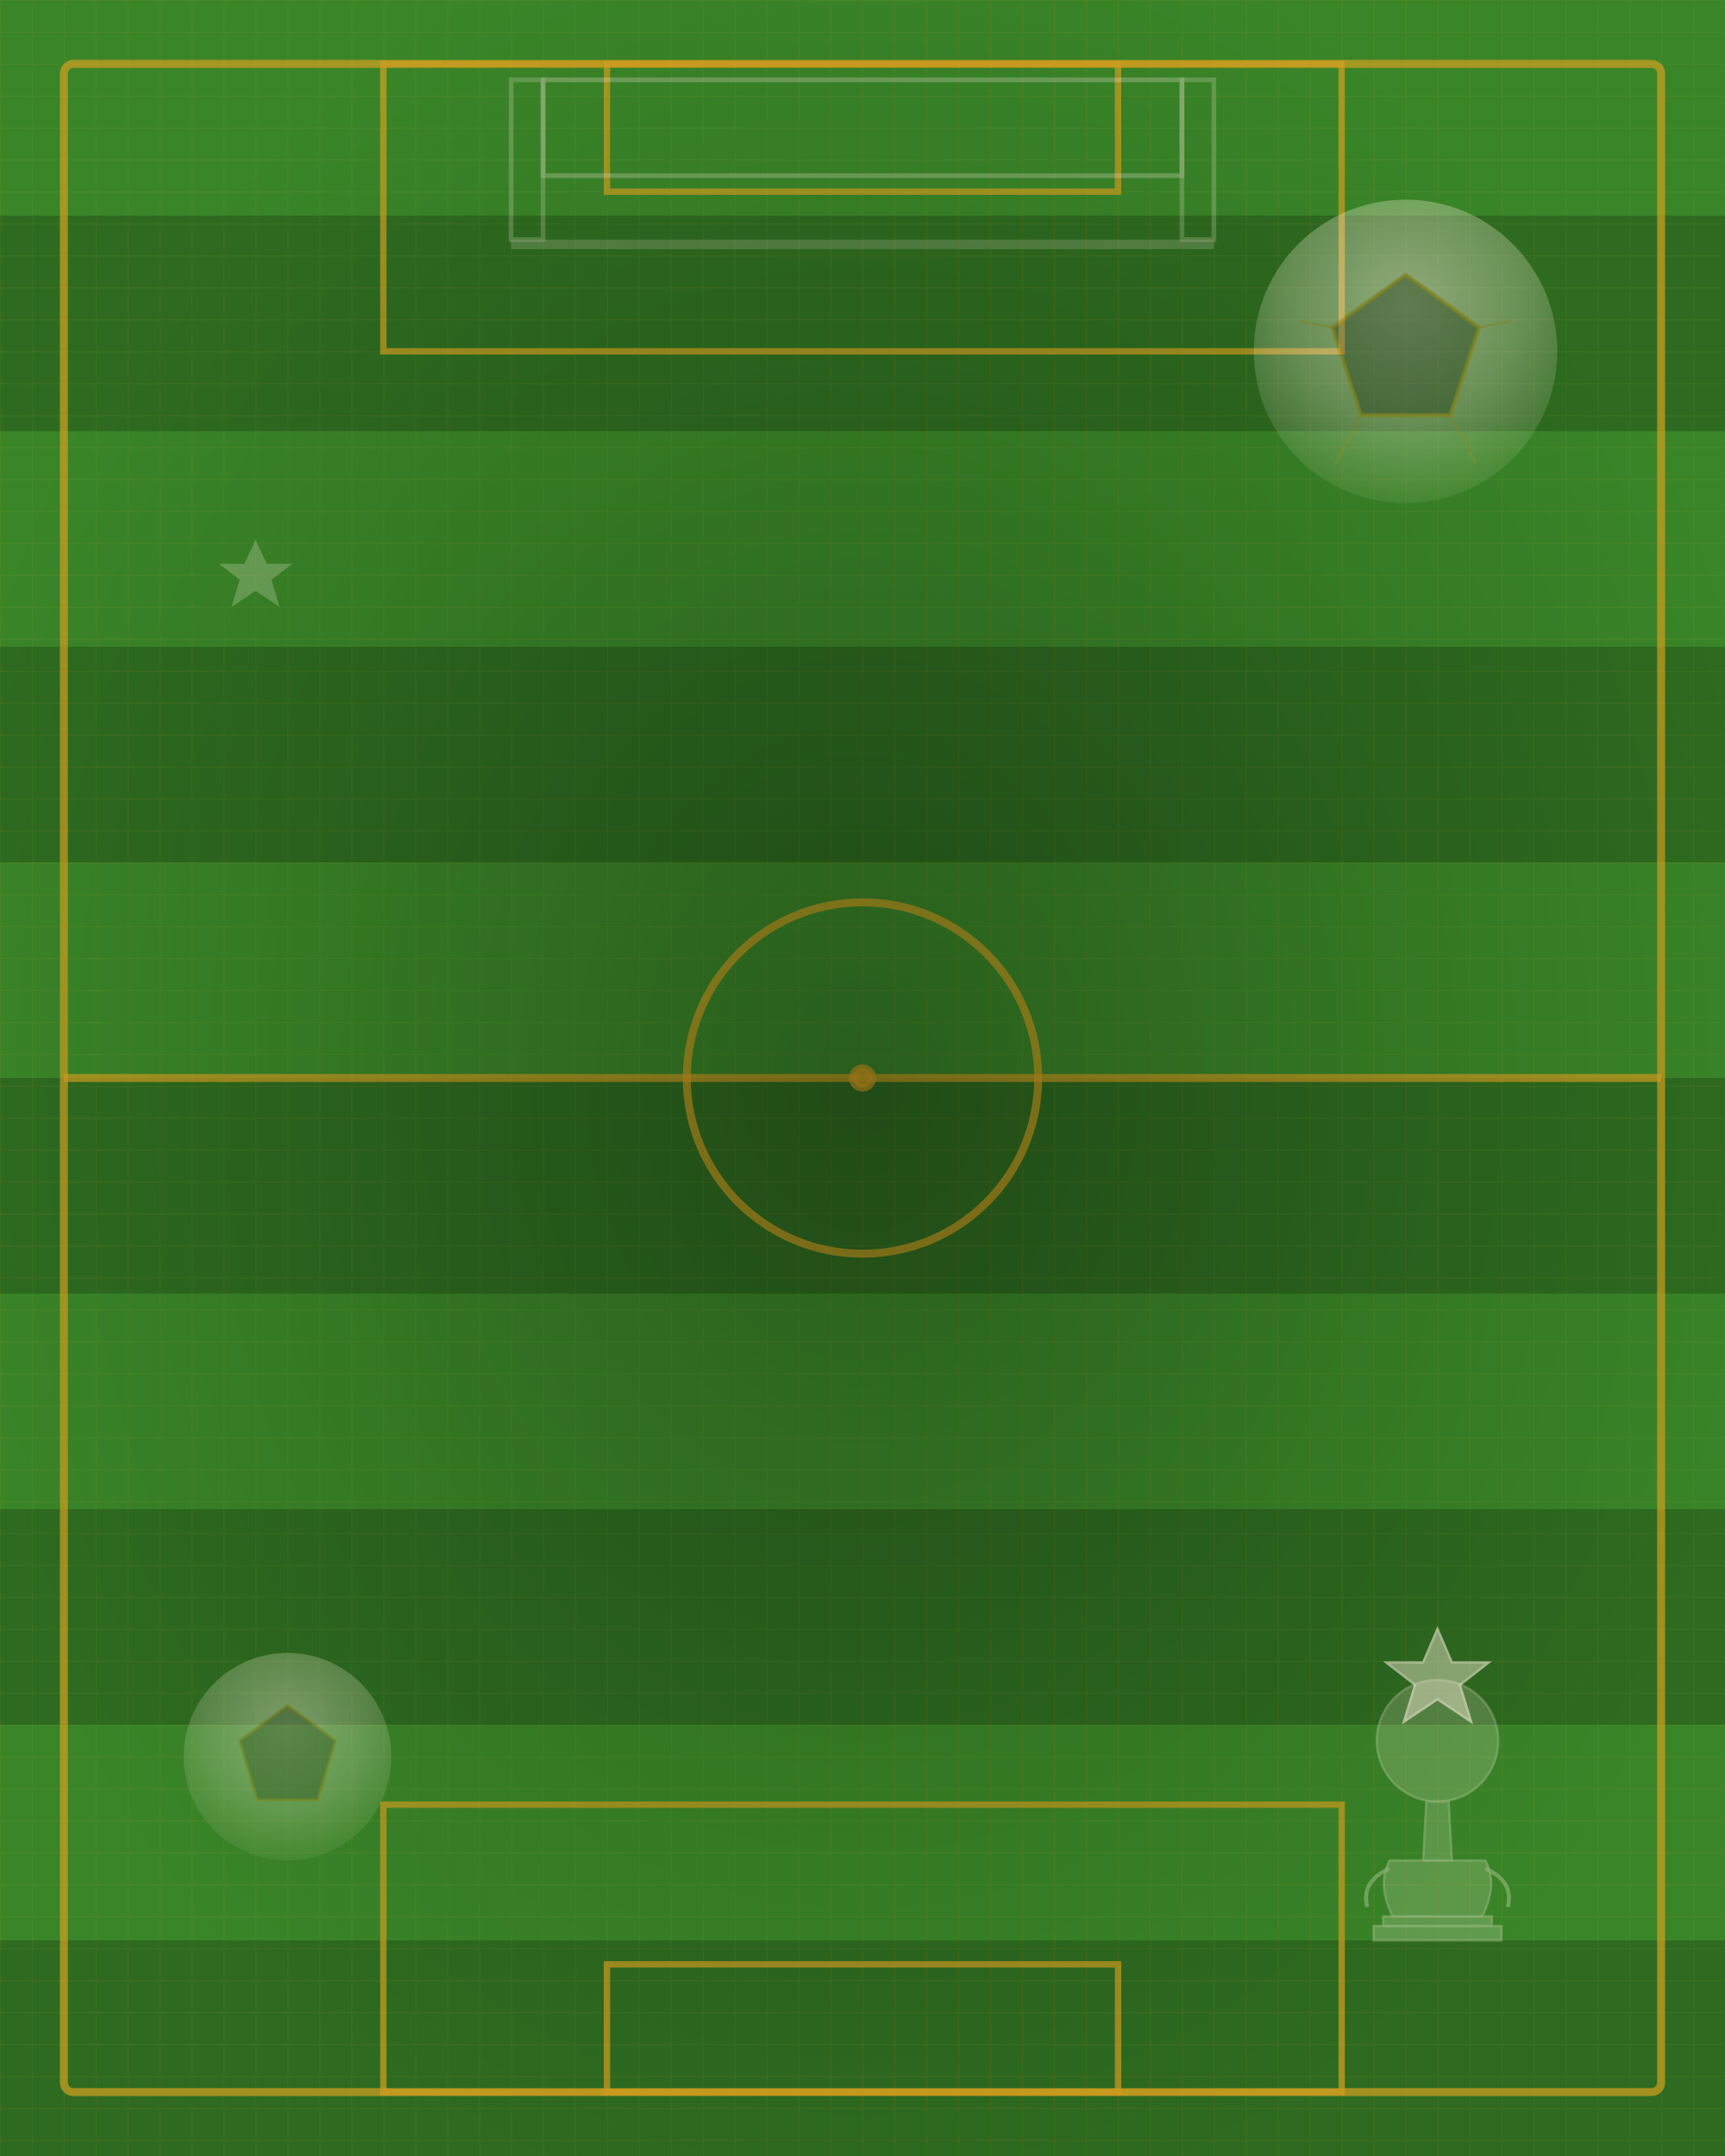
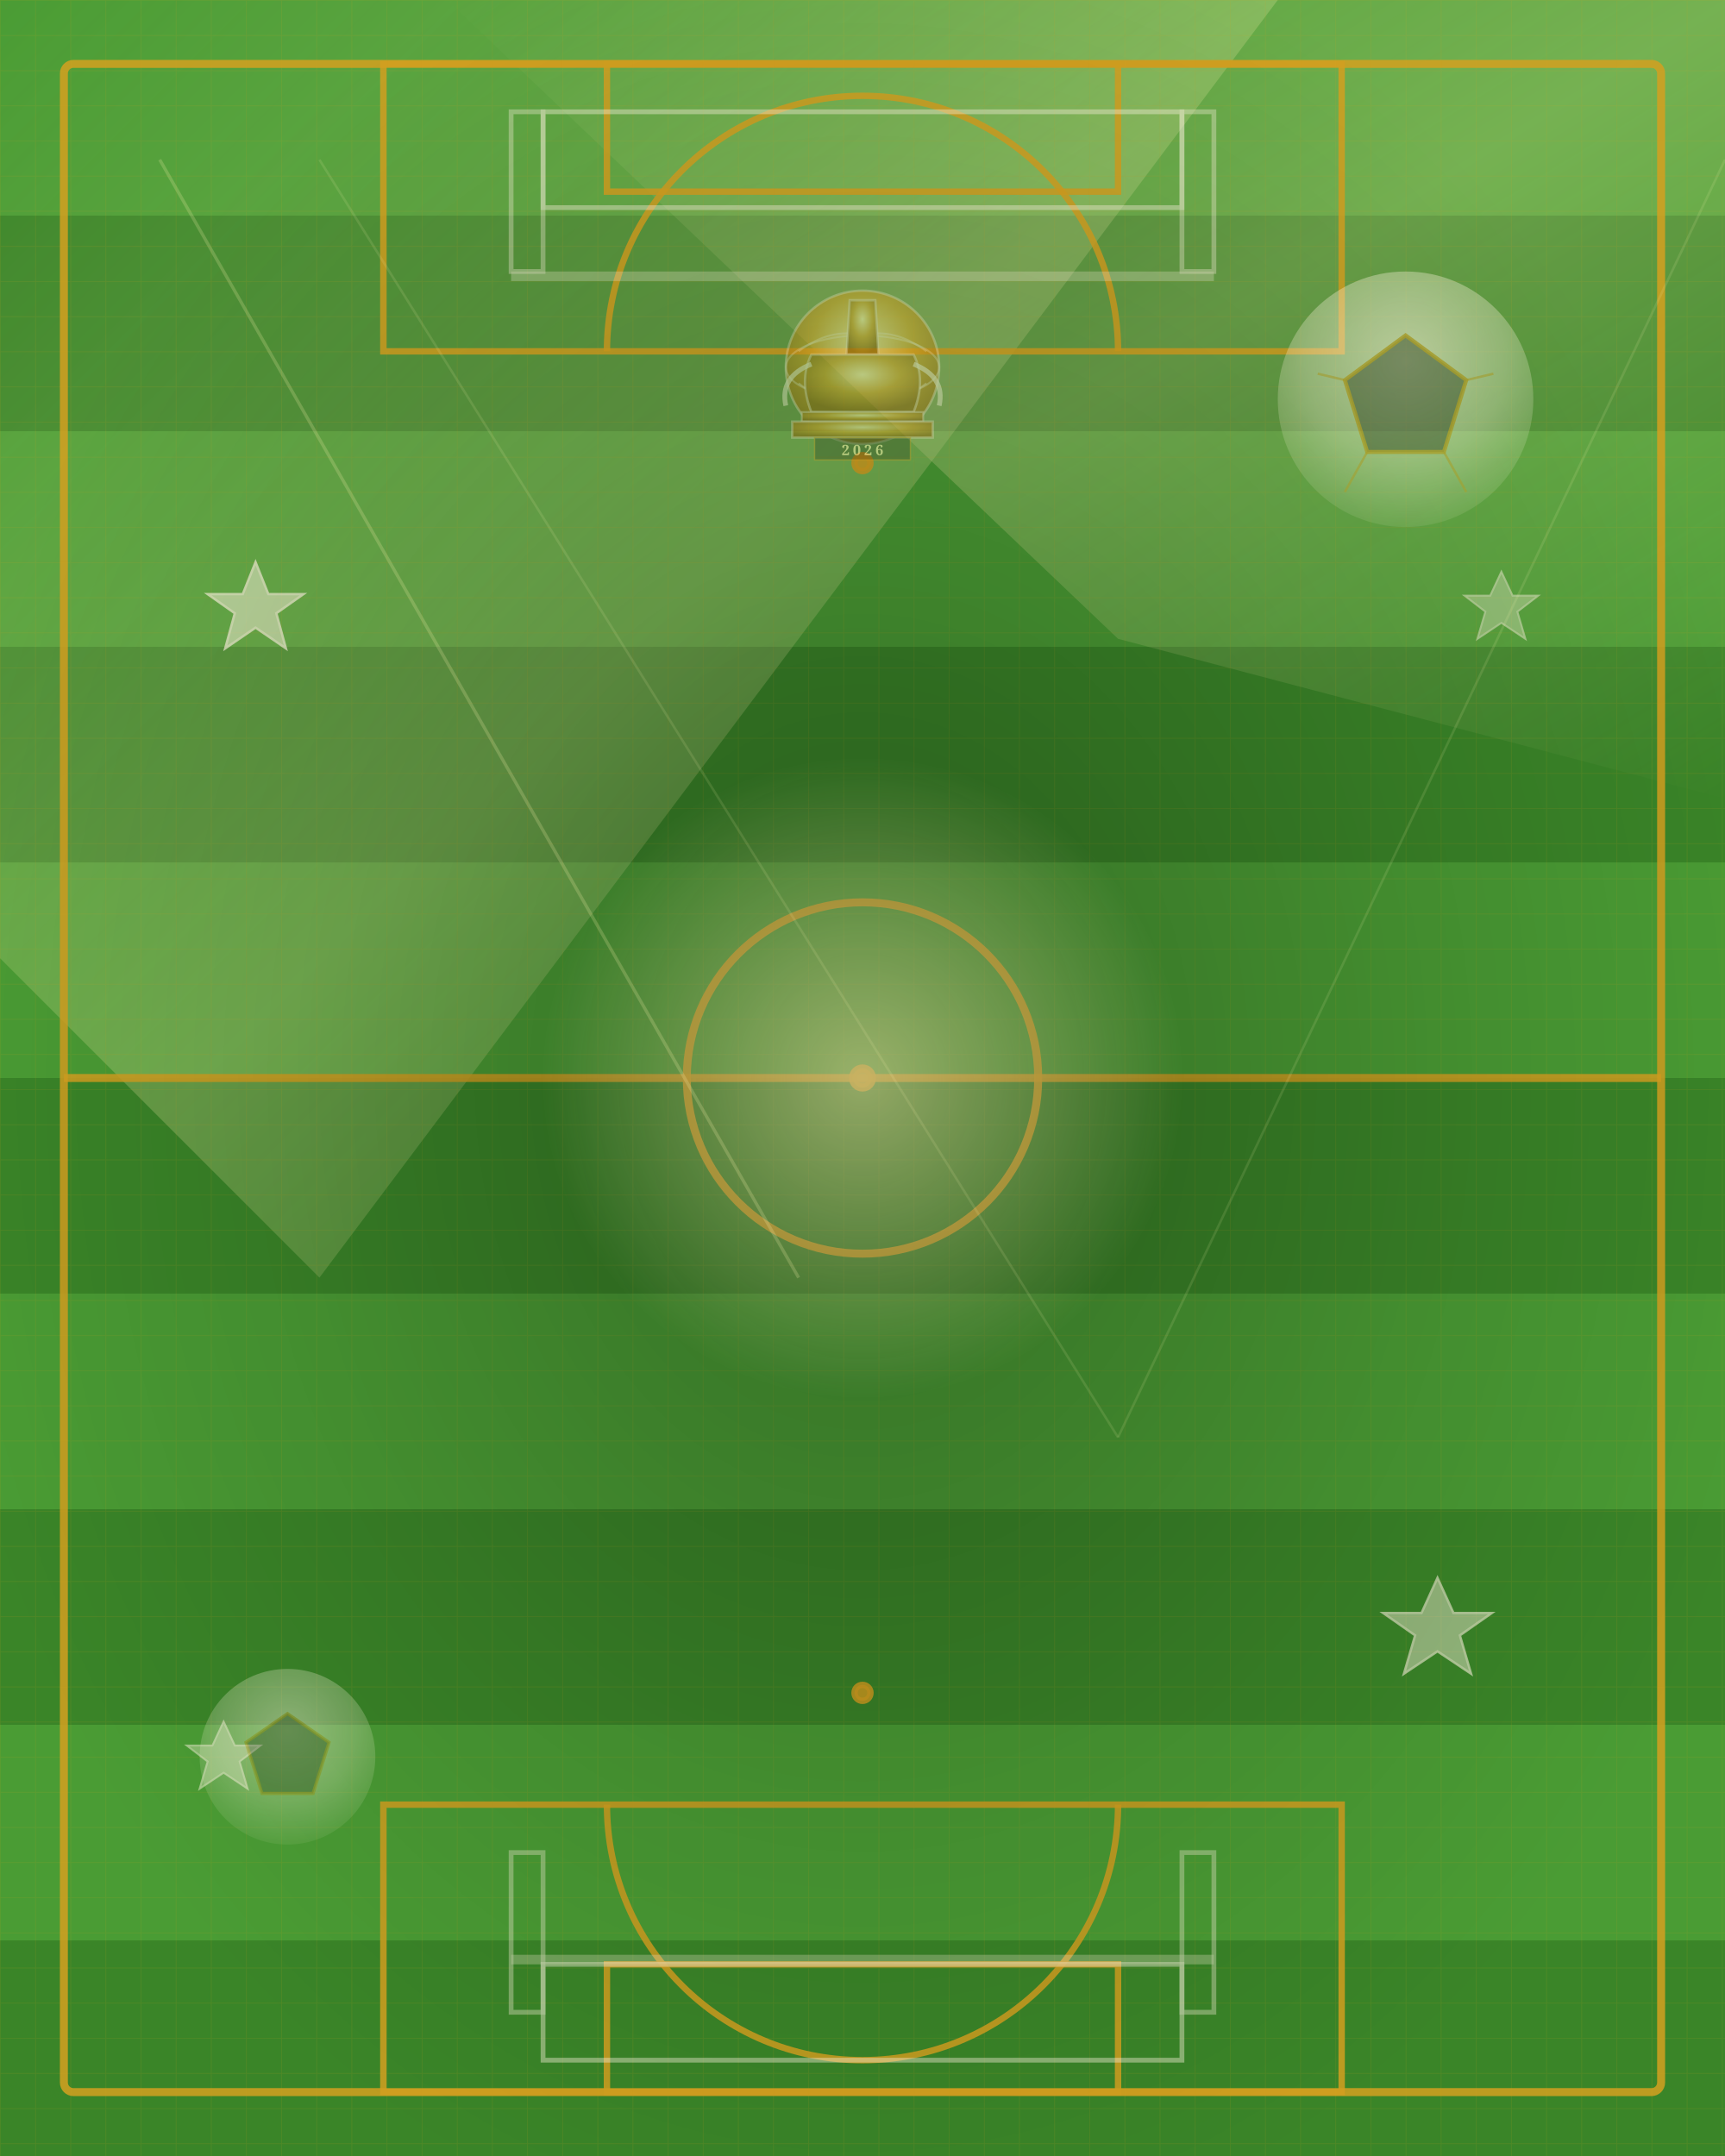
<svg xmlns="http://www.w3.org/2000/svg" viewBox="0 0 1080 1350" preserveAspectRatio="xMidYMid slice">
  <defs>
    <radialGradient id="focusF" cx="50%" cy="50%" r="55%">
      <stop offset="0%" stop-color="#000" stop-opacity="0.30" />
      <stop offset="60%" stop-color="#000" stop-opacity="0.10" />
      <stop offset="100%" stop-color="#000" stop-opacity="0" />
    </radialGradient>
    <radialGradient id="ballF" cx="50%" cy="35%" r="65%">
      <stop offset="0%" stop-color="#fff5e0" stop-opacity="0.95" />
      <stop offset="60%" stop-color="#fff5e0" stop-opacity="0.55" />
      <stop offset="100%" stop-color="#fff5e0" stop-opacity="0.15" />
    </radialGradient>
+     <radialGradient id="trophy" cx="50%" cy="35%" r="65%">
+       <stop offset="0%" stop-color="#fff5b0" />
+       <stop offset="50%" stop-color="#d4a020" />
+       <stop offset="100%" stop-color="#8a5d03" />
+     </radialGradient>
+     <linearGradient id="goldMist" x1="0" y1="0" x2="1" y2="1">
+       <stop offset="0%" stop-color="rgba(255,245,176,0)" />
+       <stop offset="50%" stop-color="rgba(255,245,176,0.4)" />
+       <stop offset="100%" stop-color="rgba(255,245,176,0)" />
+     </linearGradient>
    <linearGradient id="goalNet" x1="0" y1="0" x2="0" y2="1">
      <stop offset="0%" stop-color="rgba(212,160,32,0)" />
      <stop offset="50%" stop-color="rgba(212,160,32,0.18)" />
      <stop offset="100%" stop-color="rgba(212,160,32,0)" />
    </linearGradient>
-     <pattern id="netMesh" width="20" height="20" patternUnits="userSpaceOnUse">
-       <path d="M 20 0 L 0 0 0 20" fill="none" stroke="rgba(212,160,32,0.25)" stroke-width="0.8" />
+     <pattern id="netMesh" width="22" height="22" patternUnits="userSpaceOnUse">
+       <path d="M 22 0 L 0 0 0 22" fill="none" stroke="rgba(212,160,32,0.30)" stroke-width="0.9" />
    </pattern>
+     <radialGradient id="trophyGlow" cx="50%" cy="50%" r="50%">
+       <stop offset="0%" stop-color="#fff5b0" stop-opacity="0.5" />
+       <stop offset="100%" stop-color="#fff5b0" stop-opacity="0" />
+     </radialGradient>
  </defs>
  <g>
-     <rect x="0" y="0" width="1080" height="135" fill="#3a8528" />
-     <rect x="0" y="135" width="1080" height="135" fill="#2e6b20" />
-     <rect x="0" y="270" width="1080" height="135" fill="#3a8528" />
-     <rect x="0" y="405" width="1080" height="135" fill="#2e6b20" />
-     <rect x="0" y="540" width="1080" height="135" fill="#3a8528" />
-     <rect x="0" y="675" width="1080" height="135" fill="#2e6b20" />
-     <rect x="0" y="810" width="1080" height="135" fill="#3a8528" />
-     <rect x="0" y="945" width="1080" height="135" fill="#2e6b20" />
-     <rect x="0" y="1080" width="1080" height="135" fill="#3a8528" />
-     <rect x="0" y="1215" width="1080" height="135" fill="#2e6b20" />
+     <rect x="0" y="0" width="1080" height="135" fill="#4a9c34" />
+     <rect x="0" y="135" width="1080" height="135" fill="#3a8528" />
+     <rect x="0" y="270" width="1080" height="135" fill="#4a9c34" />
+     <rect x="0" y="405" width="1080" height="135" fill="#3a8528" />
+     <rect x="0" y="540" width="1080" height="135" fill="#4a9c34" />
+     <rect x="0" y="675" width="1080" height="135" fill="#3a8528" />
+     <rect x="0" y="810" width="1080" height="135" fill="#4a9c34" />
+     <rect x="0" y="945" width="1080" height="135" fill="#3a8528" />
+     <rect x="0" y="1080" width="1080" height="135" fill="#4a9c34" />
+     <rect x="0" y="1215" width="1080" height="135" fill="#3a8528" />
  </g>
-   <g stroke="rgba(212,160,32,0.7)" stroke-width="5" fill="none">
+   <g opacity="0.6">
+     <polygon points="0,0 800,0 200,800 0,600" fill="url(#goldMist)" />
+     <polygon points="1080,0 1080,500 700,400 280,0" fill="url(#goldMist)" />
+   </g>
+   <g stroke="rgba(212,160,32,0.85)" stroke-width="5" fill="none">
    <rect x="40" y="40" width="1000" height="1270" rx="6" />
    <line x1="40" y1="675" x2="1040" y2="675" />
    <circle cx="540" cy="675" r="110" />
-     <circle cx="540" cy="675" r="6" fill="rgba(212,160,32,0.7)" />
+     <circle cx="540" cy="675" r="6" fill="rgba(212,160,32,0.85)" />
  </g>
-   <g stroke="rgba(212,160,32,0.7)" stroke-width="4" fill="none">
+   <g stroke="rgba(212,160,32,0.85)" stroke-width="4" fill="none">
    <rect x="240" y="40" width="600" height="180" />
    <rect x="380" y="40" width="320" height="80" />
+     <circle cx="540" cy="290" r="5" fill="rgba(212,160,32,0.85)" />
    <rect x="240" y="1130" width="600" height="180" />
    <rect x="380" y="1230" width="320" height="80" />
+     <circle cx="540" cy="1060" r="5" fill="rgba(212,160,32,0.85)" />
  </g>
-   <g opacity="0.5">
+   <g stroke="rgba(212,160,32,0.85)" stroke-width="4" fill="none">
+     <path d="M 380 220 A 80 80 0 0 1 700 220" />
+     <path d="M 380 1130 A 80 80 0 0 0 700 1130" />
+   </g>
+   <g opacity="0.45">
    <rect x="0" y="0" width="1080" height="1350" fill="url(#netMesh)" />
  </g>
-   <g transform="translate(540 80)" opacity="0.55">
-     <rect x="-200" y="-30" width="400" height="60" fill="none" stroke="rgba(245,235,215,0.5)" stroke-width="3" />
-     <rect x="-220" y="-30" width="20" height="100" fill="none" stroke="rgba(245,235,215,0.4)" stroke-width="3" />
-     <rect x="200" y="-30" width="20" height="100" fill="none" stroke="rgba(245,235,215,0.4)" stroke-width="3" />
-     <rect x="-220" y="70" width="440" height="6" fill="rgba(245,235,215,0.35)" />
+   <g transform="translate(540 100)" opacity="0.7">
+     <rect x="-200" y="-30" width="400" height="60" fill="none" stroke="rgba(255,245,224,0.6)" stroke-width="3" />
+     <rect x="-220" y="-30" width="20" height="100" fill="none" stroke="rgba(255,245,224,0.5)" stroke-width="3" />
+     <rect x="200" y="-30" width="20" height="100" fill="none" stroke="rgba(255,245,224,0.5)" stroke-width="3" />
+     <rect x="-220" y="70" width="440" height="6" fill="rgba(255,245,224,0.4)" />
  </g>
-   <g transform="translate(900 1050)" opacity="0.65">
-     <polygon points="0,-30 9,-9 32,-9 14,5 21,28 0,14 -21,28 -14,5 -32,-9 -9,-9" fill="rgba(255,245,224,0.7)" stroke="rgba(255,245,224,0.9)" stroke-width="1.5" />
+   <g transform="translate(540 1230)" opacity="0.7">
+     <rect x="-200" y="0" width="400" height="60" fill="none" stroke="rgba(255,245,224,0.6)" stroke-width="3" />
+     <rect x="-220" y="-70" width="20" height="100" fill="none" stroke="rgba(255,245,224,0.5)" stroke-width="3" />
+     <rect x="200" y="-70" width="20" height="100" fill="none" stroke="rgba(255,245,224,0.5)" stroke-width="3" />
+     <rect x="-220" y="-6" width="440" height="6" fill="rgba(255,245,224,0.4)" />
  </g>
-   <g transform="translate(160 360)" opacity="0.5">
-     <polygon points="0,-22 7,-7 23,-7 10,3 15,20 0,10 -15,20 -10,3 -23,-7 -7,-7" fill="rgba(255,245,224,0.5)" />
+   <g transform="translate(160 380)" opacity="0.7">
+     <polygon points="0,-28 8,-8 30,-8 13,4 19,26 0,13 -19,26 -13,4 -30,-8 -8,-8" fill="rgba(255,245,224,0.75)" stroke="rgba(255,245,224,0.95)" stroke-width="1.5" />
+   </g>
+   <g transform="translate(900 1020)" opacity="0.65">
+     <polygon points="0,-32 10,-10 34,-10 14,4 21,28 0,14 -21,28 -14,4 -34,-10 -10,-10" fill="rgba(255,245,224,0.7)" stroke="rgba(255,245,224,0.9)" stroke-width="1.5" />
+   </g>
+   <g transform="translate(140 1100)" opacity="0.55">
+     <polygon points="0,-22 7,-7 23,-7 10,3 15,20 0,10 -15,20 -10,3 -23,-7 -7,-7" fill="rgba(255,245,224,0.6)" stroke="rgba(255,245,224,0.85)" stroke-width="1.2" />
+   </g>
+   <g transform="translate(940 380)" opacity="0.55">
+     <polygon points="0,-22 7,-7 23,-7 10,3 15,20 0,10 -15,20 -10,3 -23,-7 -7,-7" fill="rgba(255,245,224,0.6)" stroke="rgba(255,245,224,0.85)" stroke-width="1.2" />
  </g>
  <rect width="1080" height="1350" fill="url(#focusF)" />
-   <g transform="translate(880 220)" opacity="0.5">
-     <circle r="95" fill="url(#ballF)" />
-     <polygon points="0,-48 46,-15 28,40 -28,40 -46,-15" fill="rgba(0,0,0,0.4)" stroke="rgba(212,160,32,0.7)" stroke-width="2.5" />
-     <line x1="46" y1="-15" x2="66" y2="-19" stroke="rgba(212,160,32,0.5)" stroke-width="1.5" />
-     <line x1="-46" y1="-15" x2="-66" y2="-19" stroke="rgba(212,160,32,0.5)" stroke-width="1.5" />
-     <line x1="28" y1="40" x2="44" y2="70" stroke="rgba(212,160,32,0.5)" stroke-width="1.5" />
-     <line x1="-28" y1="40" x2="-44" y2="70" stroke="rgba(212,160,32,0.5)" stroke-width="1.5" />
+   <circle cx="540" cy="675" r="200" fill="url(#trophyGlow)" />
+   <g transform="translate(540 230)" opacity="0.5">
+     <circle cx="0" cy="0" r="48" fill="url(#trophy)" stroke="rgba(255,245,224,0.5)" stroke-width="1.5" />
+     <path d="M -40 -10 Q -20 -25 0 -20 Q 20 -25 40 -10" stroke="rgba(255,245,224,0.4)" fill="none" stroke-width="1.2" />
+     <path d="M -40 10 Q -20 25 0 20 Q 20 25 40 10" stroke="rgba(255,245,224,0.4)" fill="none" stroke-width="1.2" />
+     <ellipse cx="0" cy="0" rx="48" ry="20" fill="none" stroke="rgba(255,245,224,0.4)" stroke-width="1.2" />
+     <path d="M -8 -42 L 8 -42 L 10 -8 L -10 -8 Z" fill="url(#trophy)" stroke="rgba(255,245,224,0.5)" stroke-width="1.5" />
+     <path d="M -32 -8 Q -40 8 -32 28 L 32 28 Q 40 8 32 -8 Z" fill="url(#trophy)" stroke="rgba(255,245,224,0.5)" stroke-width="1.5" />
+     <path d="M -32 -2 Q -52 6 -48 24" fill="none" stroke="rgba(255,245,224,0.7)" stroke-width="3" />
+     <path d="M 32 -2 Q 52 6 48 24" fill="none" stroke="rgba(255,245,224,0.7)" stroke-width="3" />
+     <rect x="-38" y="28" width="76" height="6" fill="url(#trophy)" stroke="rgba(255,245,224,0.5)" stroke-width="1.2" />
+     <rect x="-44" y="34" width="88" height="10" fill="url(#trophy)" stroke="rgba(255,245,224,0.5)" stroke-width="1.5" />
+     <rect x="-30" y="44" width="60" height="14" fill="rgba(0,0,0,0.4)" stroke="rgba(212,160,32,0.7)" stroke-width="0.8" />
+     <text x="0" y="55" text-anchor="middle" font-family="Cinzel, serif" font-size="9" font-weight="700" fill="#fff5b0" letter-spacing="2">2026</text>
  </g>
-   <g transform="translate(180 1100)" opacity="0.4">
-     <circle r="65" fill="url(#ballF)" />
-     <polygon points="0,-32 30,-10 19,27 -19,27 -30,-10" fill="rgba(0,0,0,0.4)" stroke="rgba(212,160,32,0.6)" stroke-width="2" />
+   <g transform="translate(880 250)" opacity="0.6">
+     <circle r="80" fill="url(#ballF)" />
+     <polygon points="0,-40 38,-12 24,33 -24,33 -38,-12" fill="rgba(0,0,0,0.45)" stroke="rgba(212,160,32,0.85)" stroke-width="2.5" />
+     <line x1="38" y1="-12" x2="55" y2="-16" stroke="rgba(212,160,32,0.6)" stroke-width="1.5" />
+     <line x1="-38" y1="-12" x2="-55" y2="-16" stroke="rgba(212,160,32,0.6)" stroke-width="1.5" />
+     <line x1="24" y1="33" x2="38" y2="58" stroke="rgba(212,160,32,0.6)" stroke-width="1.5" />
+     <line x1="-24" y1="33" x2="-38" y2="58" stroke="rgba(212,160,32,0.6)" stroke-width="1.5" />
  </g>
-   <g transform="translate(900 1180)" opacity="0.4">
-     <circle cx="0" cy="-90" r="38" fill="rgba(255,245,224,0.45)" stroke="rgba(255,245,224,0.6)" stroke-width="1.5" />
-     <path d="M -7 -52 L 7 -52 L 9 -15 L -9 -15 Z" fill="rgba(255,245,224,0.45)" stroke="rgba(255,245,224,0.6)" stroke-width="1.5" />
-     <path d="M -30 -15 Q -38 0 -28 20 L 28 20 Q 38 0 30 -15 Z" fill="rgba(255,245,224,0.45)" stroke="rgba(255,245,224,0.6)" stroke-width="1.5" />
-     <path d="M -30 -10 Q -48 -2 -44 14" fill="none" stroke="rgba(255,245,224,0.7)" stroke-width="2.5" />
-     <path d="M 30 -10 Q 48 -2 44 14" fill="none" stroke="rgba(255,245,224,0.7)" stroke-width="2.5" />
-     <rect x="-34" y="20" width="68" height="6" fill="rgba(255,245,224,0.5)" stroke="rgba(255,245,224,0.6)" stroke-width="1.5" />
-     <rect x="-40" y="26" width="80" height="9" fill="rgba(255,245,224,0.5)" stroke="rgba(255,245,224,0.6)" stroke-width="1.5" />
+   <g transform="translate(180 1100)" opacity="0.45">
+     <circle r="55" fill="url(#ballF)" />
+     <polygon points="0,-27 26,-9 16,23 -16,23 -26,-9" fill="rgba(0,0,0,0.45)" stroke="rgba(212,160,32,0.7)" stroke-width="2" />
+   </g>
+   <g opacity="0.4">
+     <line x1="100" y1="100" x2="500" y2="800" stroke="rgba(255,245,176,0.5)" stroke-width="2" />
+     <line x1="200" y1="100" x2="700" y2="900" stroke="rgba(255,245,176,0.3)" stroke-width="1.5" />
+     <line x1="1080" y1="100" x2="700" y2="900" stroke="rgba(255,245,176,0.3)" stroke-width="1.5" />
  </g>
</svg>
